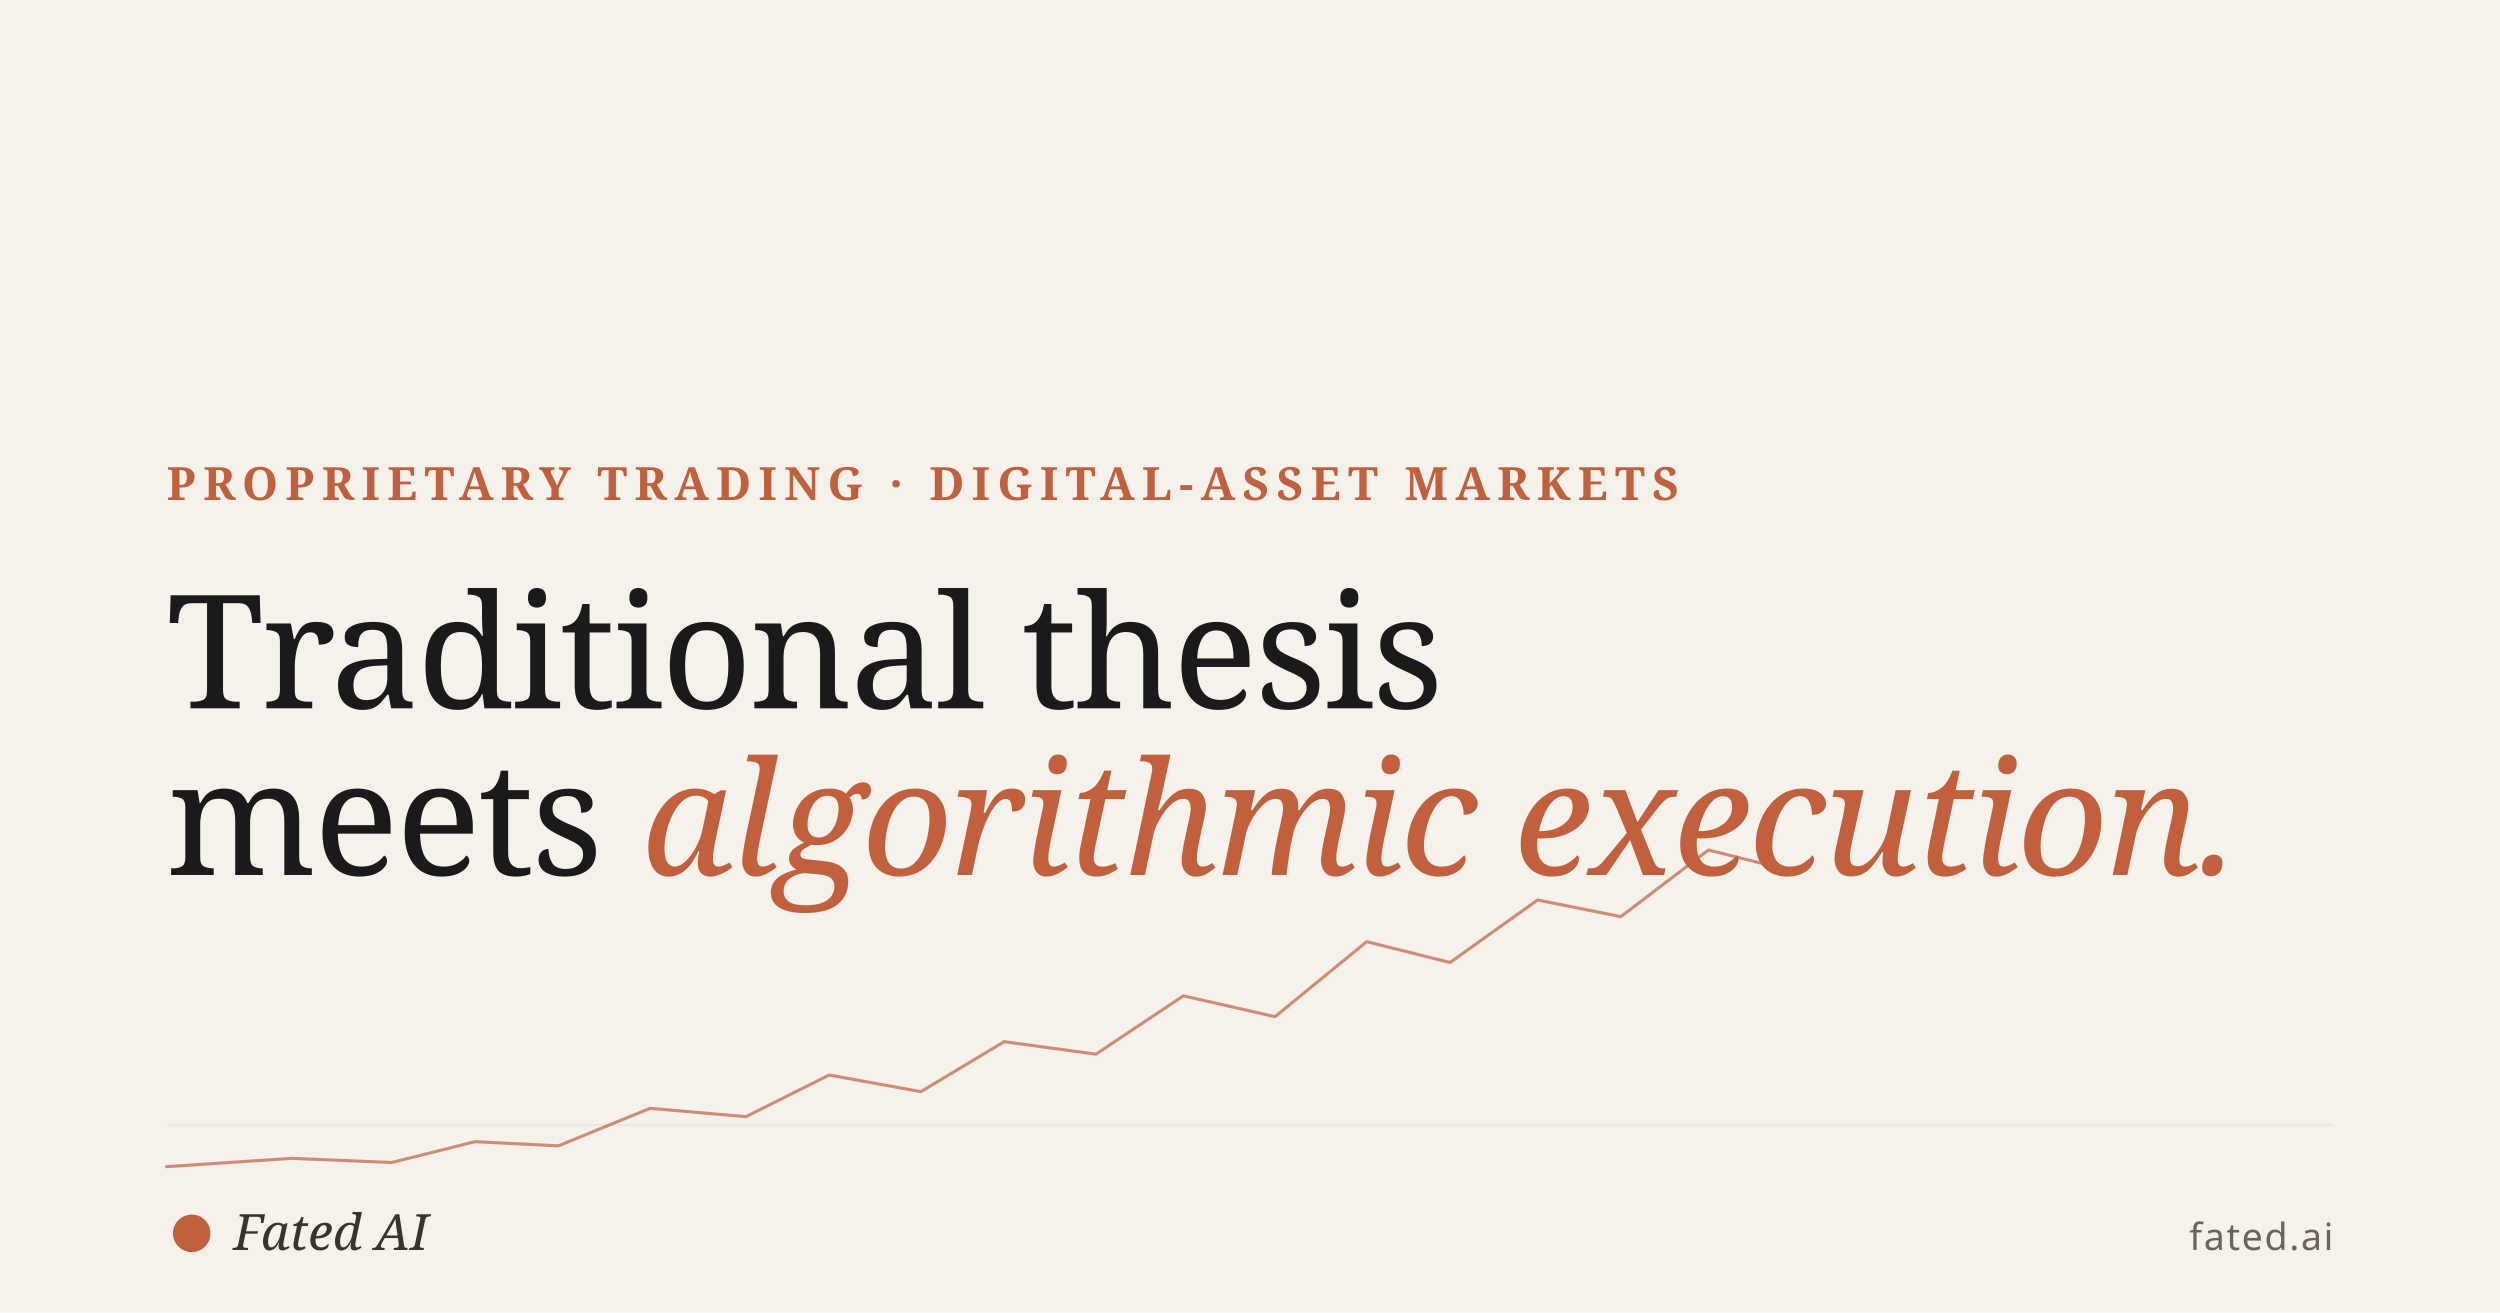
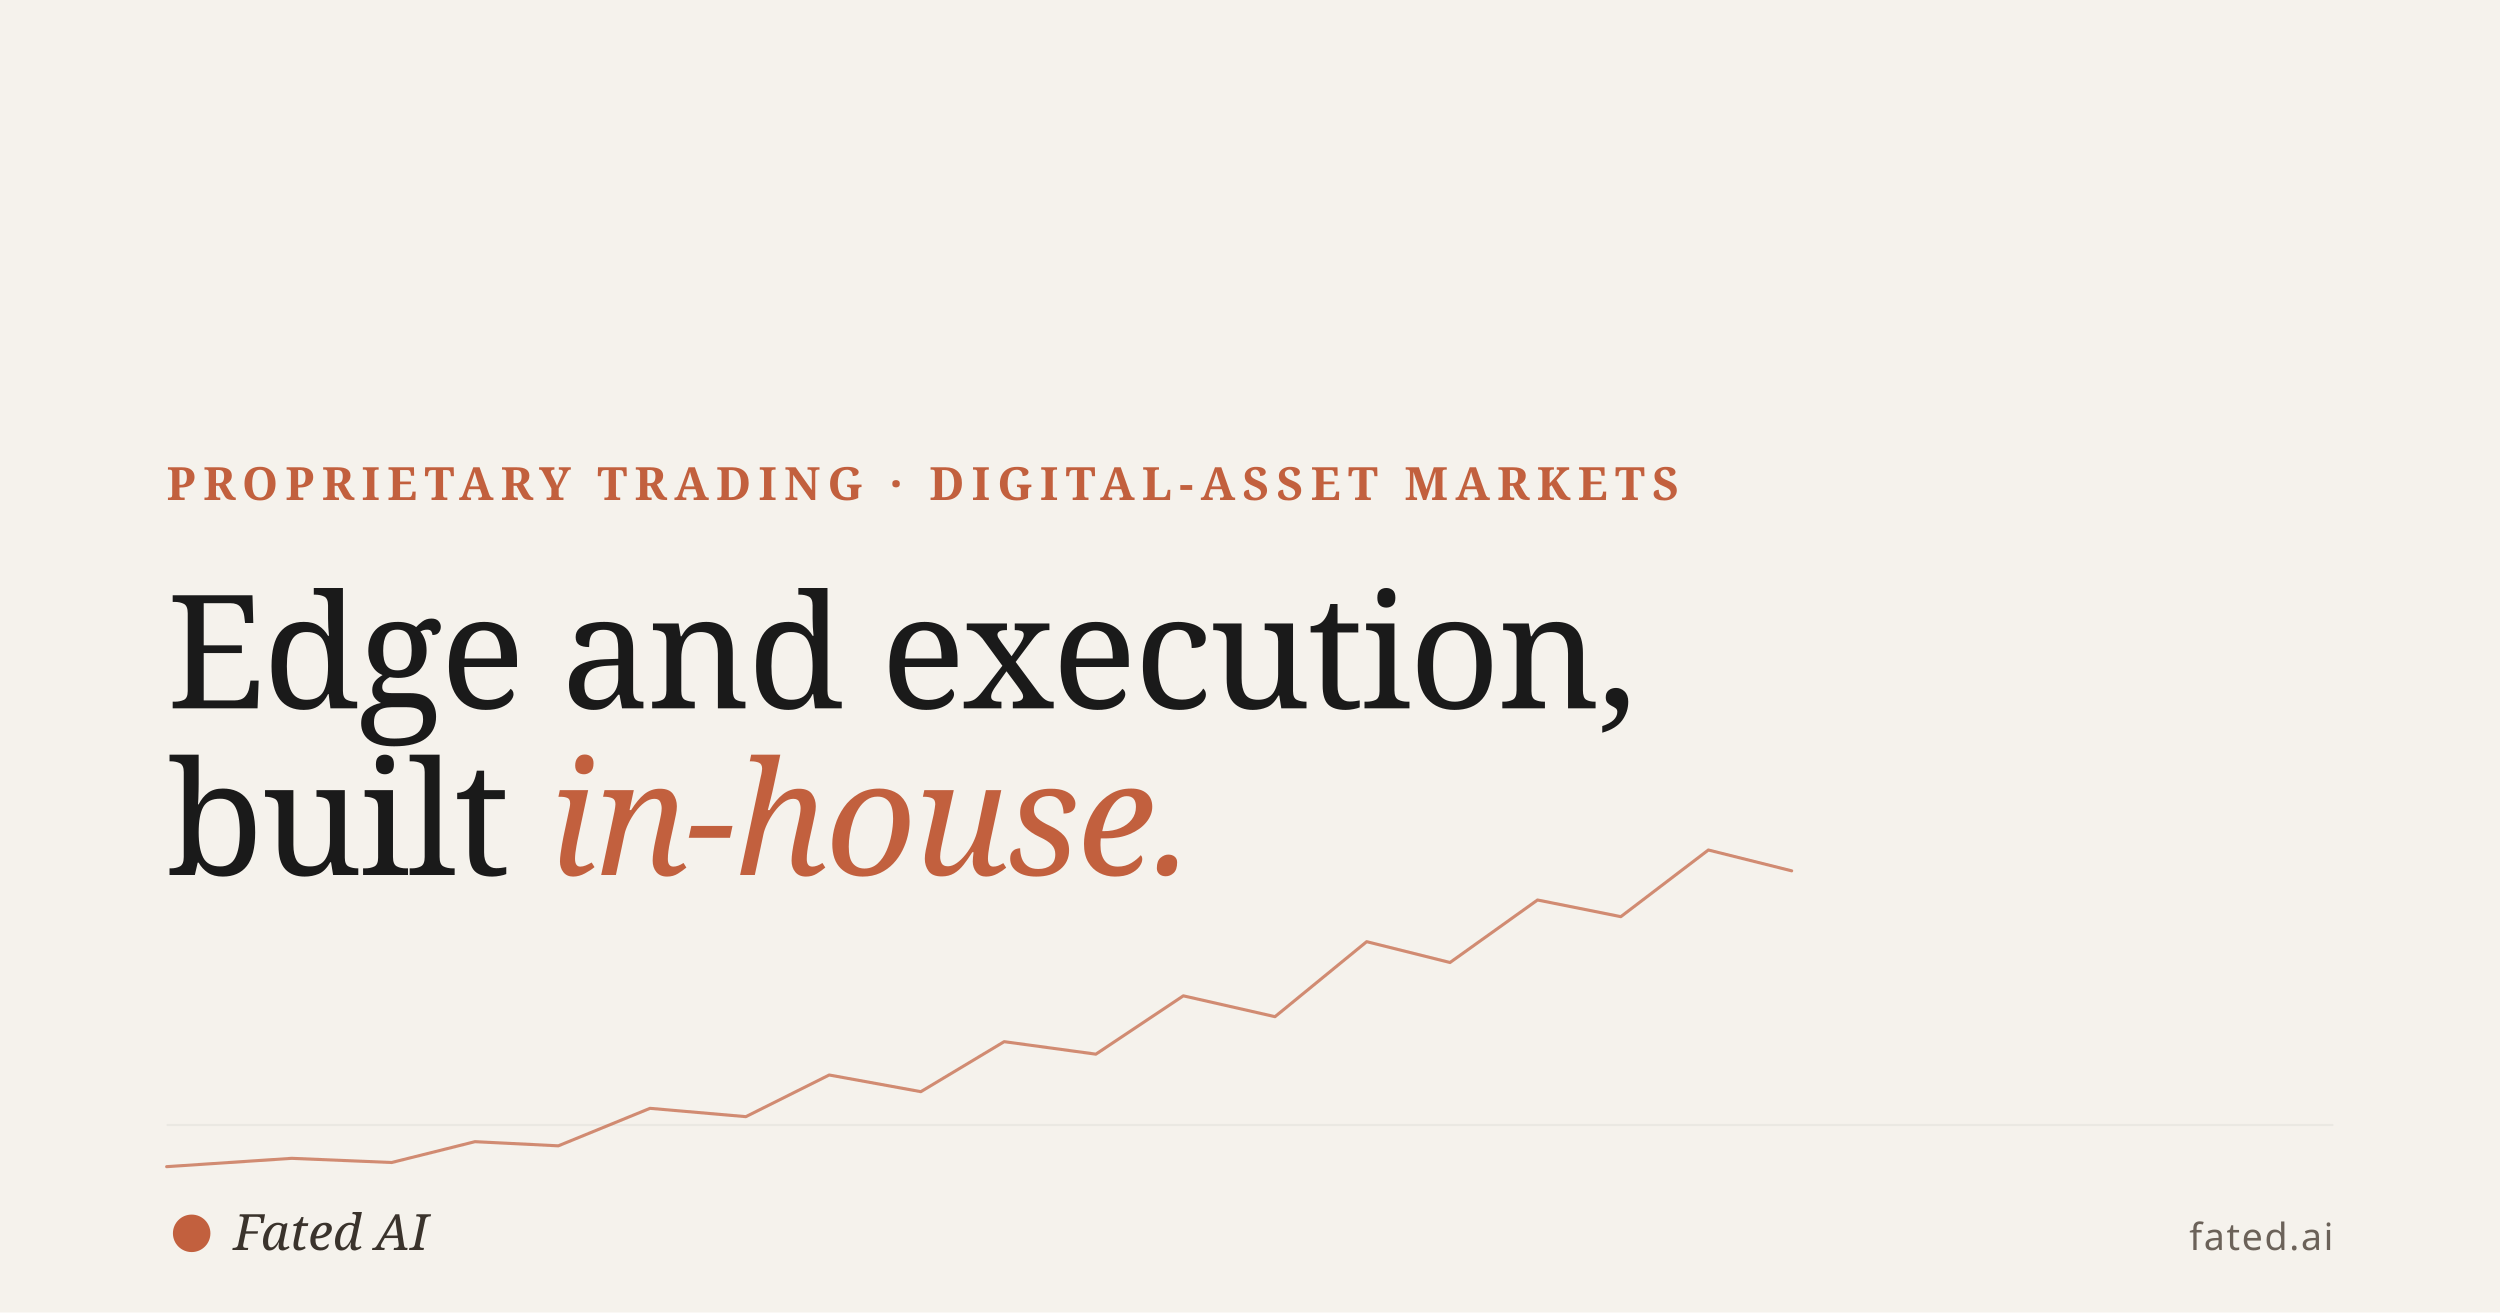
<svg xmlns="http://www.w3.org/2000/svg" viewBox="0 0 1200 630" width="1200" height="630">
  <rect width="1200" height="630" fill="#F5F2EC" />
  <g stroke="rgba(26,26,26,0.05)" stroke-width="1" fill="none">
    <line x1="80" y1="540" x2="1120" y2="540" />
  </g>
  <text x="80" y="240" font-family="'Newsreader', Georgia, serif" font-weight="600" font-size="22" letter-spacing="3.5" fill="#C2603E" text-transform="uppercase">PROPRIETARY TRADING · DIGITAL-ASSET MARKETS</text>
-   <text x="80" y="340" font-family="'Newsreader', Georgia, serif" font-weight="400" font-size="76" fill="#1A1A1A" letter-spacing="-1.2">Traditional thesis</text>
-   <text x="80" y="420" font-family="'Newsreader', Georgia, serif" font-weight="400" font-size="76" fill="#1A1A1A" letter-spacing="-1.2">meets <tspan font-style="italic" fill="#C2603E">algorithmic execution.</tspan>
+   <text x="80" y="340" font-family="'Newsreader', Georgia, serif" font-weight="400" font-size="76" fill="#1A1A1A" letter-spacing="-1.2">Edge and execution,</text>
+   <text x="80" y="420" font-family="'Newsreader', Georgia, serif" font-weight="400" font-size="76" fill="#1A1A1A" letter-spacing="-1.2">built <tspan font-style="italic" fill="#C2603E">in-house.</tspan>
  </text>
  <polyline points="80,560 140,556 188,558 228,548 268,550 312,532 358,536 398,516 442,524 482,500 526,506 568,478 612,488 656,452 696,462 738,432 778,440 820,408 860,418" fill="none" stroke="#C2603E" stroke-width="1.5" stroke-linecap="round" stroke-linejoin="round" opacity="0.7" />
  <circle cx="92" cy="592" r="9" fill="#C2603E" />
  <text x="112" y="600" font-family="'Newsreader', Georgia, serif" font-style="italic" font-weight="500" font-size="24" fill="#3A332C">Fated AI</text>
  <text x="1120" y="600" font-family="'Karla', system-ui, sans-serif" font-size="18" fill="#6B6259" text-anchor="end" letter-spacing="0.8">fated.ai</text>
</svg>
